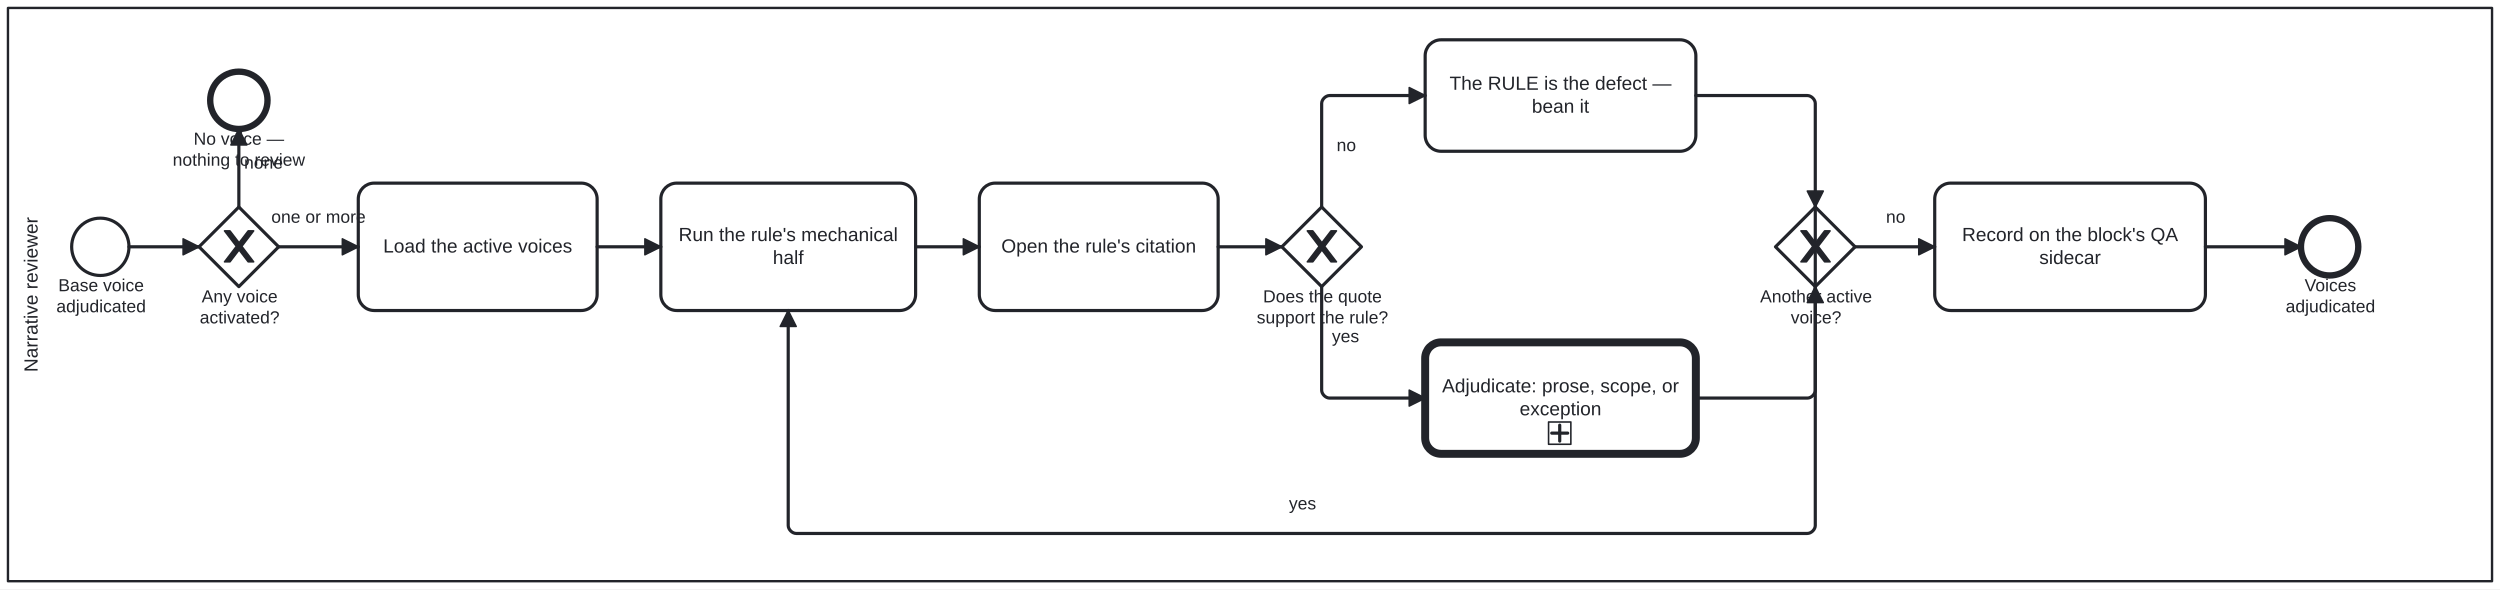
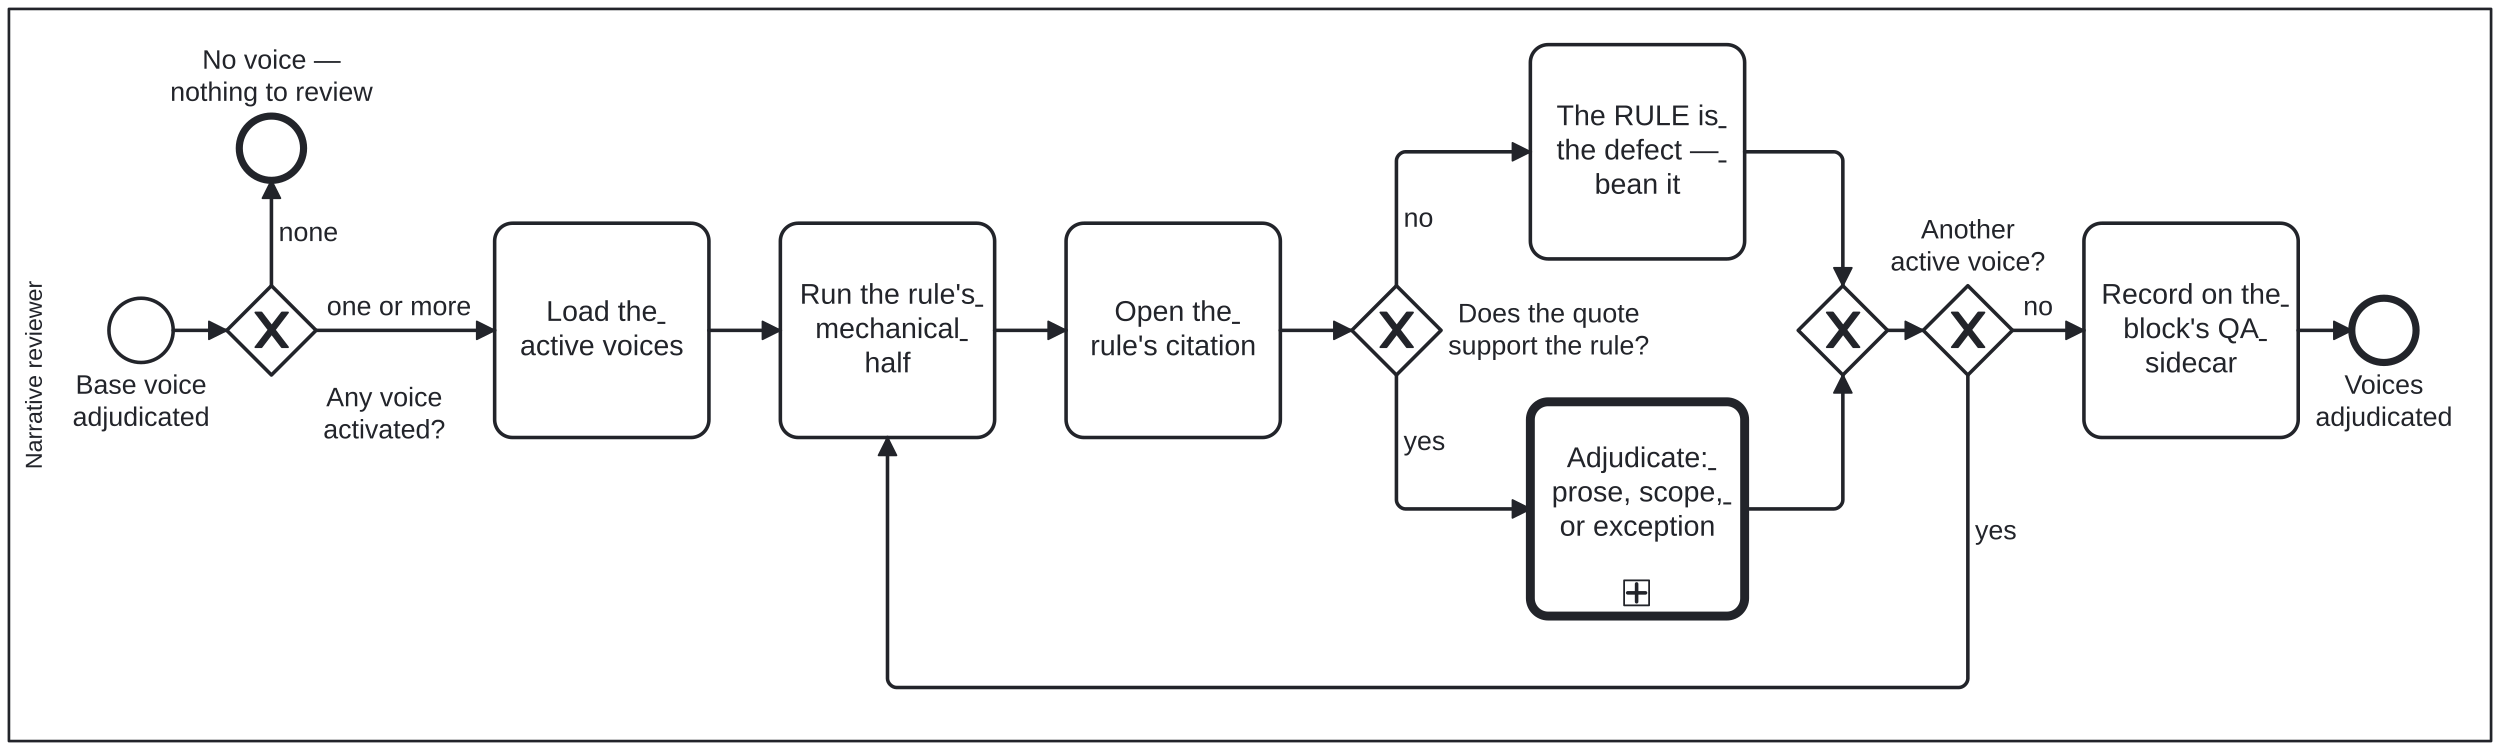
- <svg xmlns="http://www.w3.org/2000/svg" width="100%" style="max-width:100%;height:auto" viewBox="155 75 1570 370" version="1.1">
-   <rect x="155" y="75" width="1570" height="370" fill="#ffffff" />
-   <g class="djs-group">
-     <g class="djs-element djs-shape" data-element-id="Lane_NarrativeReviewer" style="display: block;" transform="matrix(1 0 0 1 160 80)">
-       <g class="djs-visual">
-         <rect x="0" y="0" width="1560" height="360" rx="0" ry="0" style="stroke-linecap: round; stroke-linejoin: round; stroke: rgb(34, 36, 42); stroke-width: 1.5px; fill: white; fill-opacity: 0.25;" />
-         <text lineHeight="1.2" class="djs-label" style="font-family: Arial, sans-serif; font-size: 12px; font-weight: normal; fill: rgb(34, 36, 42);" transform="matrix(-1.83697e-16 -1 1 -1.83697e-16 0 360)">
-           <tspan x="131.32" y="18.6">Narrative reviewer</tspan>
-         </text>
-       </g>
-       <rect class="djs-hit djs-hit-all" x="0" y="0" width="1560" height="360" style="fill: none; stroke-opacity: 0; stroke: white; stroke-width: 15px;" />
-     </g>
-   </g>
-   <g class="djs-group">
-     <g class="djs-element djs-shape" data-element-id="Start_BaseVoiceDone" style="display: block;" transform="matrix(1 0 0 1 200 212)">
+ <svg xmlns="http://www.w3.org/2000/svg" width="100%" style="max-width:100%;height:auto" viewBox="155 35 1400 420" version="1.1">
+   <style>.fa-task-link,.fa-subprocess-link{cursor:pointer}.fa-task-link text{text-decoration:underline}.fa-task-link:focus-visible,.fa-subprocess-link:focus-visible{outline:2px solid #2563eb;outline-offset:2px}.fa-subprocess-link:hover rect:not(.fa-link-hit),.fa-subprocess-link:focus-visible rect:not(.fa-link-hit){stroke-width:2.5px}</style>
+   <rect x="155" y="35" width="1400" height="420" fill="#ffffff" />
+   <g class="djs-group">
+     <g class="djs-element djs-shape" data-element-id="Lane_NarrativeReviewer" style="display: block;" transform="matrix(1 0 0 1 160 40)">
+       <g class="djs-visual">
+         <rect x="0" y="0" width="1390" height="410" rx="0" ry="0" style="stroke-linecap: round; stroke-linejoin: round; stroke: rgb(34, 36, 42); stroke-width: 1.5px; fill: white; fill-opacity: 0.25;" />
+         <text lineHeight="1.05" class="djs-label" transform="matrix(-1.83697e-16 -1 1 -1.83697e-16 0 410)" style="font-family: Arial, sans-serif; font-size: 13px; font-weight: normal; fill: rgb(34, 36, 42);">
+           <tspan x="152.264" y="18.413">Narrative reviewer</tspan>
+         </text>
+       </g>
+       <rect class="djs-hit djs-hit-all" x="0" y="0" width="1390" height="410" style="fill: none; stroke-opacity: 0; stroke: white; stroke-width: 15px;" />
+     </g>
+   </g>
+   <g class="djs-group">
+     <g class="djs-element djs-shape" data-element-id="Start_BaseVoiceDone" style="display: block;" transform="matrix(1 0 0 1 216 202)">
      <g class="djs-visual">
        <circle cx="18" cy="18" r="18" style="stroke-linecap: round; stroke-linejoin: round; stroke: rgb(34, 36, 42); stroke-width: 2px; fill: white; fill-opacity: 0.95;" />
      </g>
      <rect class="djs-hit djs-hit-all" x="0" y="0" width="36" height="36" style="fill: none; stroke-opacity: 0; stroke: white; stroke-width: 15px;" />
    </g>
  </g>
  <g class="djs-group">
-     <g class="djs-element djs-shape" data-element-id="Start_BaseVoiceDone_label" style="display: block;" transform="matrix(1 0 0 1 190 248)">
-       <g class="djs-visual">
-         <text lineHeight="1.2" class="djs-label" style="font-family: Arial, sans-serif; font-size: 11px; font-weight: normal; fill: rgb(34, 36, 42);">
-           <tspan x="1.596" y="9.9">Base voice</tspan>
-           <tspan x="0.366" y="23.1">adjudicated</tspan>
-         </text>
-       </g>
-       <rect class="djs-hit djs-hit-all" x="0" y="0" width="57" height="27" style="fill: none; stroke-opacity: 0; stroke: white; stroke-width: 15px;" />
-     </g>
-   </g>
-   <g class="djs-group">
-     <g class="djs-element djs-shape" data-element-id="GW_AnyActive" style="display: block;" transform="matrix(1 0 0 1 280 205)">
+     <g class="djs-element djs-shape" data-element-id="Start_BaseVoiceDone_label" style="display: block;" transform="matrix(1 0 0 1 175.6328 242)">
+       <g class="djs-visual">
+         <text lineHeight="1.2" class="djs-label" style="font-family: Arial, sans-serif; font-size: 15px; font-weight: normal; fill: rgb(34, 36, 42);">
+           <tspan x="21.68" y="13.5">Base voice</tspan>
+           <tspan x="20.003" y="31.5">adjudicated</tspan>
+         </text>
+       </g>
+       <rect class="djs-hit djs-hit-all" x="0" y="0" width="116.734" height="36" style="fill: none; stroke-opacity: 0; stroke: white; stroke-width: 15px;" />
+     </g>
+   </g>
+   <g class="djs-group">
+     <g class="djs-element djs-shape" data-element-id="GW_AnyActive" style="display: block;" transform="matrix(1 0 0 1 282 195)">
      <g class="djs-visual">
        <polygon points="25,0 50,25 25,50 0,25" style="stroke-linecap: round; stroke-linejoin: round; stroke: rgb(34, 36, 42); stroke-width: 2px; fill: white; fill-opacity: 0.95;" />
        <path d="m 16,15 7.429,9.714 -7.429,9.714 3.429,0 5.714,-7.464 5.714,7.464 3.429,0 -7.429,-9.714 7.429,-9.714 -3.429,0 -5.714,7.464 -5.714,-7.464 -3.429,0 z" style="fill: rgb(34, 36, 42); stroke-linecap: round; stroke-linejoin: round; stroke: rgb(34, 36, 42); stroke-width: 1px;" />
      </g>
      <rect class="djs-hit djs-hit-all" x="0" y="0" width="50" height="50" style="fill: none; stroke-opacity: 0; stroke: white; stroke-width: 15px;" />
    </g>
  </g>
  <g class="djs-group">
-     <g class="djs-element djs-shape" data-element-id="GW_AnyActive_label" style="display: block;" transform="matrix(1 0 0 1 280 255)">
-       <g class="djs-visual">
-         <text lineHeight="1.2" class="djs-label" style="font-family: Arial, sans-serif; font-size: 11px; font-weight: normal; fill: rgb(34, 36, 42);">
-           <tspan x="1.655" y="9.9">Any voice</tspan>
-           <tspan x="0.428" y="23.1">activated?</tspan>
-         </text>
-       </g>
-       <rect class="djs-hit djs-hit-all" x="0" y="0" width="51" height="27" style="fill: none; stroke-opacity: 0; stroke: white; stroke-width: 15px;" />
-     </g>
-   </g>
-   <g class="djs-group">
-     <g class="djs-element djs-shape" data-element-id="End_NoVoice" style="display: block;" transform="matrix(1 0 0 1 287 120)">
+     <g class="djs-element djs-shape" data-element-id="GW_AnyActive_label" style="display: block;" transform="matrix(1 0 0 1 316 249)">
+       <g class="djs-visual">
+         <text lineHeight="1.2" class="djs-label" style="font-family: Arial, sans-serif; font-size: 15px; font-weight: normal; fill: rgb(34, 36, 42);">
+           <tspan x="21.679" y="13.5">Any voice</tspan>
+           <tspan x="20.006" y="31.5">activated?</tspan>
+         </text>
+       </g>
+       <rect class="djs-hit djs-hit-all" x="0" y="0" width="108.391" height="36" style="fill: none; stroke-opacity: 0; stroke: white; stroke-width: 15px;" />
+     </g>
+   </g>
+   <g class="djs-group">
+     <g class="djs-element djs-shape" data-element-id="End_NoVoice" style="display: block;" transform="matrix(1 0 0 1 289 100)">
      <g class="djs-visual">
        <circle cx="18" cy="18" r="18" style="stroke-linecap: round; stroke-linejoin: round; stroke: rgb(34, 36, 42); stroke-width: 4px; fill: white; fill-opacity: 0.95;" />
      </g>
      <rect class="djs-hit djs-hit-all" x="0" y="0" width="36" height="36" style="fill: none; stroke-opacity: 0; stroke: white; stroke-width: 15px;" />
    </g>
  </g>
  <g class="djs-group">
-     <g class="djs-element djs-shape" data-element-id="End_NoVoice_label" style="display: block;" transform="matrix(1 0 0 1 263 156)">
-       <g class="djs-visual">
-         <text lineHeight="1.2" class="djs-label" style="font-family: Arial, sans-serif; font-size: 11px; font-weight: normal; fill: rgb(34, 36, 42);">
-           <tspan x="13.573" y="9.9">No voice —</tspan>
-           <tspan x="0.42" y="23.1">nothing to review</tspan>
-         </text>
-       </g>
-       <rect class="djs-hit djs-hit-all" x="0" y="0" width="84" height="27" style="fill: none; stroke-opacity: 0; stroke: white; stroke-width: 15px;" />
-     </g>
-   </g>
-   <g class="djs-group">
-     <g class="djs-element djs-shape" data-element-id="Task_LoadActive" style="display: block;" transform="matrix(1 0 0 1 380 190)">
-       <g class="djs-visual">
-         <rect x="0" y="0" width="150" height="80" rx="10" ry="10" style="stroke-linecap: round; stroke-linejoin: round; stroke: rgb(34, 36, 42); stroke-width: 2px; fill: white; fill-opacity: 0.95;" />
-         <text lineHeight="1.2" class="djs-label" style="font-family: Arial, sans-serif; font-size: 12px; font-weight: normal; fill: rgb(34, 36, 42);">
-           <tspan x="15.63" y="43.6">Load the active voices</tspan>
-         </text>
-       </g>
-       <rect class="djs-hit djs-hit-all" x="0" y="0" width="150" height="80" style="fill: none; stroke-opacity: 0; stroke: white; stroke-width: 15px;" />
-     </g>
-   </g>
-   <g class="djs-group">
-     <g class="djs-element djs-shape" data-element-id="Task_MechanicalHalf" style="display: block;" transform="matrix(1 0 0 1 570 190)">
-       <g class="djs-visual">
-         <rect x="0" y="0" width="160" height="80" rx="10" ry="10" style="stroke-linecap: round; stroke-linejoin: round; stroke: rgb(34, 36, 42); stroke-width: 2px; fill: white; fill-opacity: 0.95;" />
-         <text lineHeight="1.2" class="djs-label" style="font-family: Arial, sans-serif; font-size: 12px; font-weight: normal; fill: rgb(34, 36, 42);">
-           <tspan x="11.152" y="36.4">Run the rule's mechanical </tspan>
-           <tspan x="70.326" y="50.8">half</tspan>
-         </text>
-       </g>
-       <rect class="djs-hit djs-hit-all" x="0" y="0" width="160" height="80" style="fill: none; stroke-opacity: 0; stroke: white; stroke-width: 15px;" />
-     </g>
-   </g>
-   <g class="djs-group">
-     <g class="djs-element djs-shape" data-element-id="Task_OpenCitation" style="display: block;" transform="matrix(1 0 0 1 770 190)">
-       <g class="djs-visual">
-         <rect x="0" y="0" width="150" height="80" rx="10" ry="10" style="stroke-linecap: round; stroke-linejoin: round; stroke: rgb(34, 36, 42); stroke-width: 2px; fill: white; fill-opacity: 0.95;" />
-         <text lineHeight="1.2" class="djs-label" style="font-family: Arial, sans-serif; font-size: 12px; font-weight: normal; fill: rgb(34, 36, 42);">
-           <tspan x="13.819" y="43.6">Open the rule's citation</tspan>
-         </text>
-       </g>
-       <rect class="djs-hit djs-hit-all" x="0" y="0" width="150" height="80" style="fill: none; stroke-opacity: 0; stroke: white; stroke-width: 15px;" />
-     </g>
-   </g>
-   <g class="djs-group">
-     <g class="djs-element djs-shape" data-element-id="GW_QuoteSupports" style="display: block;" transform="matrix(1 0 0 1 960 205)">
+     <g class="djs-element djs-shape" data-element-id="End_NoVoice_label" style="display: block;" transform="matrix(1 0 0 1 230.2969 60)">
+       <g class="djs-visual">
+         <text lineHeight="1.2" class="djs-label" style="font-family: Arial, sans-serif; font-size: 15px; font-weight: normal; fill: rgb(34, 36, 42);">
+           <tspan x="37.94" y="13.5">No voice —</tspan>
+           <tspan x="20.003" y="31.5">nothing to review</tspan>
+         </text>
+       </g>
+       <rect class="djs-hit djs-hit-all" x="0" y="0" width="153.406" height="36" style="fill: none; stroke-opacity: 0; stroke: white; stroke-width: 15px;" />
+     </g>
+   </g>
+   <g class="djs-group">
+     <g class="djs-element djs-shape" data-element-id="Task_LoadActive" style="display: block;" transform="matrix(1 0 0 1 432 160)">
+       <g class="djs-visual">
+         <rect x="0" y="0" width="120" height="120" rx="10" ry="10" style="stroke-linecap: round; stroke-linejoin: round; stroke: rgb(34, 36, 42); stroke-width: 2px; fill: white; fill-opacity: 0.95;" />
+         <a class="fa-task-link" href="https://litlfred.github.io/folio-assistant/cat-harness/process/Process_VoiceReview/node/Task_LoadActive" target="_top" aria-label="Open step: Load the active voices">
+           <text lineHeight="1.2" class="djs-label" transform="translate(0 40.3)" style="font-family: Arial, sans-serif; font-size: 16px; font-weight: normal; fill: rgb(34, 36, 42);">
+             <tspan x="28.859" y="14.4">Load the</tspan>
+             <tspan x="14.203" y="33.6">active voices</tspan>
+           </text>
+         </a>
+       </g>
+       <rect class="djs-hit djs-hit-all" x="0" y="0" width="120" height="120" style="fill: none; stroke-opacity: 0; stroke: white; stroke-width: 15px;" />
+     </g>
+   </g>
+   <g class="djs-group">
+     <g class="djs-element djs-shape" data-element-id="Task_MechanicalHalf" style="display: block;" transform="matrix(1 0 0 1 592 160)">
+       <g class="djs-visual">
+         <rect x="0" y="0" width="120" height="120" rx="10" ry="10" style="stroke-linecap: round; stroke-linejoin: round; stroke: rgb(34, 36, 42); stroke-width: 2px; fill: white; fill-opacity: 0.95;" />
+         <a class="fa-task-link" href="https://litlfred.github.io/folio-assistant/cat-harness/process/Process_VoiceReview/node/Task_MechanicalHalf" target="_top" aria-label="Open step: Run the rule's mechanical half">
+           <text lineHeight="1.2" class="djs-label" transform="translate(0 30.7)" style="font-family: Arial, sans-serif; font-size: 16px; font-weight: normal; fill: rgb(34, 36, 42);">
+             <tspan x="10.891" y="14.4">Run the rule's</tspan>
+             <tspan x="19.535" y="33.6">mechanical</tspan>
+             <tspan x="47.102" y="52.8">half</tspan>
+           </text>
+         </a>
+       </g>
+       <rect class="djs-hit djs-hit-all" x="0" y="0" width="120" height="120" style="fill: none; stroke-opacity: 0; stroke: white; stroke-width: 15px;" />
+     </g>
+   </g>
+   <g class="djs-group">
+     <g class="djs-element djs-shape" data-element-id="Task_OpenCitation" style="display: block;" transform="matrix(1 0 0 1 752 160)">
+       <g class="djs-visual">
+         <rect x="0" y="0" width="120" height="120" rx="10" ry="10" style="stroke-linecap: round; stroke-linejoin: round; stroke: rgb(34, 36, 42); stroke-width: 2px; fill: white; fill-opacity: 0.95;" />
+         <a class="fa-task-link" href="https://litlfred.github.io/folio-assistant/cat-harness/process/Process_VoiceReview/node/Task_OpenCitation" target="_top" aria-label="Open step: Open the rule's citation">
+           <text lineHeight="1.2" class="djs-label" transform="translate(0 40.3)" style="font-family: Arial, sans-serif; font-size: 16px; font-weight: normal; fill: rgb(34, 36, 42);">
+             <tspan x="27.086" y="14.4">Open the</tspan>
+             <tspan x="13.562" y="33.6">rule's citation</tspan>
+           </text>
+         </a>
+       </g>
+       <rect class="djs-hit djs-hit-all" x="0" y="0" width="120" height="120" style="fill: none; stroke-opacity: 0; stroke: white; stroke-width: 15px;" />
+     </g>
+   </g>
+   <g class="djs-group">
+     <g class="djs-element djs-shape" data-element-id="GW_QuoteSupports" style="display: block;" transform="matrix(1 0 0 1 912 195)">
      <g class="djs-visual">
        <polygon points="25,0 50,25 25,50 0,25" style="stroke-linecap: round; stroke-linejoin: round; stroke: rgb(34, 36, 42); stroke-width: 2px; fill: white; fill-opacity: 0.95;" />
        <path d="m 16,15 7.429,9.714 -7.429,9.714 3.429,0 5.714,-7.464 5.714,7.464 3.429,0 -7.429,-9.714 7.429,-9.714 -3.429,0 -5.714,7.464 -5.714,-7.464 -3.429,0 z" style="fill: rgb(34, 36, 42); stroke-linecap: round; stroke-linejoin: round; stroke: rgb(34, 36, 42); stroke-width: 1px;" />
      </g>
      <rect class="djs-hit djs-hit-all" x="0" y="0" width="50" height="50" style="fill: none; stroke-opacity: 0; stroke: white; stroke-width: 15px;" />
    </g>
  </g>
  <g class="djs-group">
-     <g class="djs-element djs-shape" data-element-id="GW_QuoteSupports_label" style="display: block;" transform="matrix(1 0 0 1 944 255)">
-       <g class="djs-visual">
-         <text lineHeight="1.2" class="djs-label" style="font-family: Arial, sans-serif; font-size: 11px; font-weight: normal; fill: rgb(34, 36, 42);">
-           <tspan x="4.195" y="9.9">Does the quote</tspan>
-           <tspan x="0.223" y="23.1">support the rule?</tspan>
-         </text>
-       </g>
-       <rect class="djs-hit djs-hit-all" x="0" y="0" width="83" height="27" style="fill: none; stroke-opacity: 0; stroke: white; stroke-width: 15px;" />
-     </g>
-   </g>
-   <g class="djs-group">
-     <g class="djs-element djs-shape" data-element-id="Task_RuleIsWrong" style="display: block;" transform="matrix(1 0 0 1 1050 100)">
-       <g class="djs-visual">
-         <rect x="0" y="0" width="170" height="70" rx="10" ry="10" style="stroke-linecap: round; stroke-linejoin: round; stroke: rgb(34, 36, 42); stroke-width: 2px; fill: white; fill-opacity: 0.95;" />
-         <text lineHeight="1.2" class="djs-label" style="font-family: Arial, sans-serif; font-size: 12px; font-weight: normal; fill: rgb(34, 36, 42);">
-           <tspan x="15.303" y="31.4">The RULE is the defect — </tspan>
-           <tspan x="66.985" y="45.8">bean it</tspan>
-         </text>
-       </g>
-       <rect class="djs-hit djs-hit-all" x="0" y="0" width="170" height="70" style="fill: none; stroke-opacity: 0; stroke: white; stroke-width: 15px;" />
-     </g>
-   </g>
-   <g class="djs-group">
-     <a class="fa-subprocess-link" href="../../../en/cat-harness/processes/criterion-adjudication.html" target="_top">
-       <g class="djs-element djs-shape" data-element-id="Task_Adjudicate" style="display: block;" transform="matrix(1 0 0 1 1050 290)">
-         <g class="djs-visual">
-           <rect x="0" y="0" width="170" height="70" rx="10" ry="10" style="stroke-linecap: round; stroke-linejoin: round; stroke: rgb(34, 36, 42); stroke-width: 5px; fill: white; fill-opacity: 0.95;" />
-           <text lineHeight="1.2" class="djs-label" style="font-family: Arial, sans-serif; font-size: 12px; font-weight: normal; fill: rgb(34, 36, 42);">
-             <tspan x="10.624" y="31.4">Adjudicate: prose, scope, or </tspan>
-             <tspan x="59.315" y="45.8">exception</tspan>
-           </text>
-           <rect x="0" y="0" width="14" height="14" rx="0" ry="0" style="stroke-linecap: round; stroke-linejoin: round; stroke: rgb(34, 36, 42); stroke-width: 1px; fill: white;" transform="matrix(1 0 0 1 77.5 50)" />
-           <path data-marker="sub-process" d="m77.5,50 m 7,2 l 0,10 m -5,-5 l 10,0" style="fill: white; stroke-linecap: round; stroke-linejoin: round; stroke: rgb(34, 36, 42); stroke-width: 2px;" />
-         </g>
-         <rect class="djs-hit djs-hit-all" x="0" y="0" width="170" height="70" style="fill: none; stroke-opacity: 0; stroke: white; stroke-width: 15px;" />
-       </g>
-     </a>
-   </g>
-   <g class="djs-group">
-     <g class="djs-element djs-shape" data-element-id="GW_MoreVoices" style="display: block;" transform="matrix(1 0 0 1 1270 205)">
+     <g class="djs-element djs-shape" data-element-id="GW_QuoteSupports_label" style="display: block;" transform="matrix(1 0 0 1 946 202)">
+       <g class="djs-visual">
+         <text lineHeight="1.2" class="djs-label" style="font-family: Arial, sans-serif; font-size: 15px; font-weight: normal; fill: rgb(34, 36, 42);">
+           <tspan x="25.419" y="13.5">Does the quote</tspan>
+           <tspan x="20.002" y="31.5">support the rule?</tspan>
+         </text>
+       </g>
+       <rect class="djs-hit djs-hit-all" x="0" y="0" width="152.578" height="36" style="fill: none; stroke-opacity: 0; stroke: white; stroke-width: 15px;" />
+     </g>
+   </g>
+   <g class="djs-group">
+     <g class="djs-element djs-shape" data-element-id="Task_RuleIsWrong" style="display: block;" transform="matrix(1 0 0 1 1012 60)">
+       <g class="djs-visual">
+         <rect x="0" y="0" width="120" height="120" rx="10" ry="10" style="stroke-linecap: round; stroke-linejoin: round; stroke: rgb(34, 36, 42); stroke-width: 2px; fill: white; fill-opacity: 0.95;" />
+         <a class="fa-task-link" href="https://litlfred.github.io/folio-assistant/cat-harness/process/Process_VoiceReview/node/Task_RuleIsWrong" target="_top" aria-label="Open step: The RULE is the defect — bean it">
+           <text lineHeight="1.2" class="djs-label" transform="translate(0 30.7)" style="font-family: Arial, sans-serif; font-size: 16px; font-weight: normal; fill: rgb(34, 36, 42);">
+             <tspan x="14.652" y="14.4">The RULE is</tspan>
+             <tspan x="14.641" y="33.6">the defect —</tspan>
+             <tspan x="35.98" y="52.8">bean it</tspan>
+           </text>
+         </a>
+       </g>
+       <rect class="djs-hit djs-hit-all" x="0" y="0" width="120" height="120" style="fill: none; stroke-opacity: 0; stroke: white; stroke-width: 15px;" />
+     </g>
+   </g>
+   <g class="djs-group">
+     <g class="djs-element djs-shape" data-element-id="Task_Adjudicate" style="display: block;" transform="matrix(1 0 0 1 1012 260)">
+       <g class="djs-visual">
+         <rect x="0" y="0" width="120" height="120" rx="10" ry="10" style="stroke-linecap: round; stroke-linejoin: round; stroke: rgb(34, 36, 42); stroke-width: 5px; fill: white; fill-opacity: 0.95;" />
+         <a class="fa-task-link" href="https://litlfred.github.io/folio-assistant/cat-harness/process/Process_VoiceReview/node/Task_Adjudicate" target="_top" aria-label="Open step: Adjudicate: prose, scope, or exception">
+           <text lineHeight="1.2" class="djs-label" transform="translate(0 22.2)" style="font-family: Arial, sans-serif; font-size: 16px; font-weight: normal; fill: rgb(34, 36, 42);">
+             <tspan x="20.418" y="14.4">Adjudicate:</tspan>
+             <tspan x="11.973" y="33.6">prose, scope,</tspan>
+             <tspan x="16.418" y="52.8">or exception</tspan>
+           </text>
+         </a>
+         <a class="fa-subprocess-link" href="https://litlfred.github.io/folio-assistant/cat-harness/process/Process_CriterionAdjudication" target="_top" aria-label="Open subprocess: Adjudicate: prose, scope, or exception">
+           <rect class="fa-link-hit" x="47.5" y="95" width="24" height="24" fill="transparent" stroke="none" />
+           <rect x="0" y="0" width="14" height="14" rx="0" ry="0" style="stroke-linecap: round; stroke-linejoin: round; stroke: rgb(34, 36, 42); stroke-width: 1px; fill: white;" transform="matrix(1 0 0 1 52.5 100)" />
+           <path data-marker="sub-process" d="m52.5,100 m 7,2 l 0,10 m -5,-5 l 10,0" style="fill: white; stroke-linecap: round; stroke-linejoin: round; stroke: rgb(34, 36, 42); stroke-width: 2px;" />
+         </a>
+       </g>
+       <rect class="djs-hit djs-hit-all" x="0" y="0" width="120" height="120" style="fill: none; stroke-opacity: 0; stroke: white; stroke-width: 15px;" />
+     </g>
+   </g>
+   <g class="djs-group">
+     <g class="djs-element djs-shape" data-element-id="GW_MoreVoices_Join" style="display: block;" transform="matrix(1 0 0 1 1162 195)">
      <g class="djs-visual">
        <polygon points="25,0 50,25 25,50 0,25" style="stroke-linecap: round; stroke-linejoin: round; stroke: rgb(34, 36, 42); stroke-width: 2px; fill: white; fill-opacity: 0.95;" />
        <path d="m 16,15 7.429,9.714 -7.429,9.714 3.429,0 5.714,-7.464 5.714,7.464 3.429,0 -7.429,-9.714 7.429,-9.714 -3.429,0 -5.714,7.464 -5.714,-7.464 -3.429,0 z" style="fill: rgb(34, 36, 42); stroke-linecap: round; stroke-linejoin: round; stroke: rgb(34, 36, 42); stroke-width: 1px;" />
      </g>
      <rect class="djs-hit djs-hit-all" x="0" y="0" width="50" height="50" style="fill: none; stroke-opacity: 0; stroke: white; stroke-width: 15px;" />
    </g>
  </g>
  <g class="djs-group">
-     <g class="djs-element djs-shape" data-element-id="GW_MoreVoices_label" style="display: block;" transform="matrix(1 0 0 1 1260 255)">
-       <g class="djs-visual">
-         <text lineHeight="1.2" class="djs-label" style="font-family: Arial, sans-serif; font-size: 11px; font-weight: normal; fill: rgb(34, 36, 42);">
-           <tspan x="0.341" y="9.9">Another active</tspan>
-           <tspan x="19.602" y="23.1">voice?</tspan>
-         </text>
-       </g>
-       <rect class="djs-hit djs-hit-all" x="0" y="0" width="71" height="27" style="fill: none; stroke-opacity: 0; stroke: white; stroke-width: 15px;" />
-     </g>
-   </g>
-   <g class="djs-group">
-     <g class="djs-element djs-shape" data-element-id="Task_RecordOnSidecar" style="display: block;" transform="matrix(1 0 0 1 1370 190)">
-       <g class="djs-visual">
-         <rect x="0" y="0" width="170" height="80" rx="10" ry="10" style="stroke-linecap: round; stroke-linejoin: round; stroke: rgb(34, 36, 42); stroke-width: 2px; fill: white; fill-opacity: 0.95;" />
-         <text lineHeight="1.2" class="djs-label" style="font-family: Arial, sans-serif; font-size: 12px; font-weight: normal; fill: rgb(34, 36, 42);">
-           <tspan x="17.154" y="36.4">Record on the block's QA </tspan>
-           <tspan x="65.658" y="50.8">sidecar</tspan>
-         </text>
-       </g>
-       <rect class="djs-hit djs-hit-all" x="0" y="0" width="170" height="80" style="fill: none; stroke-opacity: 0; stroke: white; stroke-width: 15px;" />
-     </g>
-   </g>
-   <g class="djs-group">
-     <g class="djs-element djs-shape" data-element-id="End_VoiceReviewed" style="display: block;" transform="matrix(1 0 0 1 1600 212)">
+     <g class="djs-element djs-shape" data-element-id="GW_MoreVoices" style="display: block;" transform="matrix(1 0 0 1 1232 195)">
+       <g class="djs-visual">
+         <polygon points="25,0 50,25 25,50 0,25" style="stroke-linecap: round; stroke-linejoin: round; stroke: rgb(34, 36, 42); stroke-width: 2px; fill: white; fill-opacity: 0.95;" />
+         <path d="m 16,15 7.429,9.714 -7.429,9.714 3.429,0 5.714,-7.464 5.714,7.464 3.429,0 -7.429,-9.714 7.429,-9.714 -3.429,0 -5.714,7.464 -5.714,-7.464 -3.429,0 z" style="fill: rgb(34, 36, 42); stroke-linecap: round; stroke-linejoin: round; stroke: rgb(34, 36, 42); stroke-width: 1px;" />
+       </g>
+       <rect class="djs-hit djs-hit-all" x="0" y="0" width="50" height="50" style="fill: none; stroke-opacity: 0; stroke: white; stroke-width: 15px;" />
+     </g>
+   </g>
+   <g class="djs-group">
+     <g class="djs-element djs-shape" data-element-id="GW_MoreVoices_label" style="display: block;" transform="matrix(1 0 0 1 1193.641 155)">
+       <g class="djs-visual">
+         <text lineHeight="1.2" class="djs-label" style="font-family: Arial, sans-serif; font-size: 15px; font-weight: normal; fill: rgb(34, 36, 42);">
+           <tspan x="37.091" y="13.5">Another</tspan>
+           <tspan x="20.004" y="31.5">active voice?</tspan>
+         </text>
+       </g>
+       <rect class="djs-hit djs-hit-all" x="0" y="0" width="126.719" height="36" style="fill: none; stroke-opacity: 0; stroke: white; stroke-width: 15px;" />
+     </g>
+   </g>
+   <g class="djs-group">
+     <g class="djs-element djs-shape" data-element-id="Task_RecordOnSidecar" style="display: block;" transform="matrix(1 0 0 1 1322 160)">
+       <g class="djs-visual">
+         <rect x="0" y="0" width="120" height="120" rx="10" ry="10" style="stroke-linecap: round; stroke-linejoin: round; stroke: rgb(34, 36, 42); stroke-width: 2px; fill: white; fill-opacity: 0.95;" />
+         <a class="fa-task-link" href="https://litlfred.github.io/folio-assistant/cat-harness/process/Process_VoiceReview/node/Task_RecordOnSidecar" target="_top" aria-label="Open step: Record on the block's QA sidecar">
+           <text lineHeight="1.2" class="djs-label" transform="translate(0 30.7)" style="font-family: Arial, sans-serif; font-size: 16px; font-weight: normal; fill: rgb(34, 36, 42);">
+             <tspan x="9.746" y="14.4">Record on the</tspan>
+             <tspan x="22.016" y="33.6">block's QA</tspan>
+             <tspan x="34.211" y="52.8">sidecar</tspan>
+           </text>
+         </a>
+       </g>
+       <rect class="djs-hit djs-hit-all" x="0" y="0" width="120" height="120" style="fill: none; stroke-opacity: 0; stroke: white; stroke-width: 15px;" />
+     </g>
+   </g>
+   <g class="djs-group">
+     <g class="djs-element djs-shape" data-element-id="End_VoiceReviewed" style="display: block;" transform="matrix(1 0 0 1 1472 202)">
      <g class="djs-visual">
        <circle cx="18" cy="18" r="18" style="stroke-linecap: round; stroke-linejoin: round; stroke: rgb(34, 36, 42); stroke-width: 4px; fill: white; fill-opacity: 0.95;" />
      </g>
      <rect class="djs-hit djs-hit-all" x="0" y="0" width="36" height="36" style="fill: none; stroke-opacity: 0; stroke: white; stroke-width: 15px;" />
    </g>
  </g>
  <g class="djs-group">
-     <g class="djs-element djs-shape" data-element-id="End_VoiceReviewed_label" style="display: block;" transform="matrix(1 0 0 1 1590 248)">
-       <g class="djs-visual">
-         <text lineHeight="1.2" class="djs-label" style="font-family: Arial, sans-serif; font-size: 11px; font-weight: normal; fill: rgb(34, 36, 42);">
-           <tspan x="12.295" y="9.9">Voices</tspan>
-           <tspan x="0.366" y="23.1">adjudicated</tspan>
-         </text>
-       </g>
-       <rect class="djs-hit djs-hit-all" x="0" y="0" width="57" height="27" style="fill: none; stroke-opacity: 0; stroke: white; stroke-width: 15px;" />
+     <g class="djs-element djs-shape" data-element-id="End_VoiceReviewed_label" style="display: block;" transform="matrix(1 0 0 1 1431.633 242)">
+       <g class="djs-visual">
+         <text lineHeight="1.2" class="djs-label" style="font-family: Arial, sans-serif; font-size: 15px; font-weight: normal; fill: rgb(34, 36, 42);">
+           <tspan x="36.27" y="13.5">Voices</tspan>
+           <tspan x="20.003" y="31.5">adjudicated</tspan>
+         </text>
+       </g>
+       <rect class="djs-hit djs-hit-all" x="0" y="0" width="116.734" height="36" style="fill: none; stroke-opacity: 0; stroke: white; stroke-width: 15px;" />
    </g>
  </g>
  <g class="djs-group">
    <g class="djs-element djs-connection" data-element-id="F_V1" style="display: block;">
      <g class="djs-visual">
        <defs>
          <marker id="folio-marker-1" viewBox="0 0 20 20" refX="11" refY="10" markerWidth="10" markerHeight="10" orient="auto">
            <path d="M 1 5 L 11 10 L 1 15 Z" style="stroke-linecap: round; stroke-linejoin: round; stroke: rgb(34, 36, 42); stroke-width: 1px; fill: rgb(34, 36, 42);" />
          </marker>
        </defs>
-         <path data-corner-radius="5" style="fill: none; stroke-linecap: round; stroke-linejoin: round; stroke: rgb(34, 36, 42); stroke-width: 2px; marker-end: url('#folio-marker-1');" d="M236,230L280,230" />
-       </g>
-       <path d="M236,230L280,230" class="djs-hit djs-hit-stroke" style="fill: none; stroke-opacity: 0; stroke: white; stroke-width: 15px;" />
+         <path data-corner-radius="5" style="fill: none; stroke-linecap: round; stroke-linejoin: round; stroke: rgb(34, 36, 42); stroke-width: 2px; marker-end: url('#folio-marker-1');" d="M252,220L282,220" />
+       </g>
+       <path d="M252,220L282,220" class="djs-hit djs-hit-stroke" style="fill: none; stroke-opacity: 0; stroke: white; stroke-width: 15px;" />
    </g>
  </g>
  <g class="djs-group">
    <g class="djs-element djs-connection" data-element-id="F_V2" style="display: block;">
      <g class="djs-visual">
        <defs>
          <marker id="folio-marker-2" viewBox="0 0 20 20" refX="11" refY="10" markerWidth="10" markerHeight="10" orient="auto">
            <path d="M 1 5 L 11 10 L 1 15 Z" style="stroke-linecap: round; stroke-linejoin: round; stroke: rgb(34, 36, 42); stroke-width: 1px; fill: rgb(34, 36, 42);" />
          </marker>
        </defs>
-         <path data-corner-radius="5" style="fill: none; stroke-linecap: round; stroke-linejoin: round; stroke: rgb(34, 36, 42); stroke-width: 2px; marker-end: url('#folio-marker-2');" d="M305,205L305,156" />
-       </g>
-       <path d="M305,205L305,156" class="djs-hit djs-hit-stroke" style="fill: none; stroke-opacity: 0; stroke: white; stroke-width: 15px;" />
-     </g>
-   </g>
-   <g class="djs-group">
-     <g class="djs-element djs-shape" data-element-id="F_V2_label" style="display: block;" transform="matrix(1 0 0 1 308 171)">
-       <g class="djs-visual">
-         <text lineHeight="1.2" class="djs-label" style="font-family: Arial, sans-serif; font-size: 11px; font-weight: normal; fill: rgb(34, 36, 42);">
-           <tspan x="0.265" y="9.9">none</tspan>
-         </text>
-       </g>
-       <rect class="djs-hit djs-hit-all" x="0" y="0" width="25" height="14" style="fill: none; stroke-opacity: 0; stroke: white; stroke-width: 15px;" />
+         <path data-corner-radius="5" style="fill: none; stroke-linecap: round; stroke-linejoin: round; stroke: rgb(34, 36, 42); stroke-width: 2px; marker-end: url('#folio-marker-2');" d="M307,195L307,136" />
+       </g>
+       <path d="M307,195L307,136" class="djs-hit djs-hit-stroke" style="fill: none; stroke-opacity: 0; stroke: white; stroke-width: 15px;" />
+     </g>
+   </g>
+   <g class="djs-group">
+     <g class="djs-element djs-shape" data-element-id="F_V2_label" style="display: block;" transform="matrix(1 0 0 1 291 156.5)">
+       <g class="djs-visual">
+         <text lineHeight="1.2" class="djs-label" style="font-family: Arial, sans-serif; font-size: 15px; font-weight: normal; fill: rgb(34, 36, 42);">
+           <tspan x="20.003" y="13.5">none</tspan>
+         </text>
+       </g>
+       <rect class="djs-hit djs-hit-all" x="0" y="0" width="73.375" height="18" style="fill: none; stroke-opacity: 0; stroke: white; stroke-width: 15px;" />
    </g>
  </g>
  <g class="djs-group">
    <g class="djs-element djs-connection" data-element-id="F_V3" style="display: block;">
      <g class="djs-visual">
        <defs>
          <marker id="folio-marker-3" viewBox="0 0 20 20" refX="11" refY="10" markerWidth="10" markerHeight="10" orient="auto">
            <path d="M 1 5 L 11 10 L 1 15 Z" style="stroke-linecap: round; stroke-linejoin: round; stroke: rgb(34, 36, 42); stroke-width: 1px; fill: rgb(34, 36, 42);" />
          </marker>
        </defs>
-         <path data-corner-radius="5" style="fill: none; stroke-linecap: round; stroke-linejoin: round; stroke: rgb(34, 36, 42); stroke-width: 2px; marker-end: url('#folio-marker-3');" d="M330,230L380,230" />
-       </g>
-       <path d="M330,230L380,230" class="djs-hit djs-hit-stroke" style="fill: none; stroke-opacity: 0; stroke: white; stroke-width: 15px;" />
-     </g>
-   </g>
-   <g class="djs-group">
-     <g class="djs-element djs-shape" data-element-id="F_V3_label" style="display: block;" transform="matrix(1 0 0 1 325 205)">
-       <g class="djs-visual">
-         <text lineHeight="1.2" class="djs-label" style="font-family: Arial, sans-serif; font-size: 11px; font-weight: normal; fill: rgb(34, 36, 42);">
-           <tspan x="0.346" y="9.9">one or more</tspan>
-         </text>
-       </g>
-       <rect class="djs-hit djs-hit-all" x="0" y="0" width="60" height="14" style="fill: none; stroke-opacity: 0; stroke: white; stroke-width: 15px;" />
+         <path data-corner-radius="5" style="fill: none; stroke-linecap: round; stroke-linejoin: round; stroke: rgb(34, 36, 42); stroke-width: 2px; marker-end: url('#folio-marker-3');" d="M332,220L432,220" />
+       </g>
+       <path d="M332,220L432,220" class="djs-hit djs-hit-stroke" style="fill: none; stroke-opacity: 0; stroke: white; stroke-width: 15px;" />
+     </g>
+   </g>
+   <g class="djs-group">
+     <g class="djs-element djs-shape" data-element-id="F_V3_label" style="display: block;" transform="matrix(1 0 0 1 318 198)">
+       <g class="djs-visual">
+         <text lineHeight="1.2" class="djs-label" style="font-family: Arial, sans-serif; font-size: 15px; font-weight: normal; fill: rgb(34, 36, 42);">
+           <tspan x="20" y="13.5">one or more</tspan>
+         </text>
+       </g>
+       <rect class="djs-hit djs-hit-all" x="0" y="0" width="120.875" height="18" style="fill: none; stroke-opacity: 0; stroke: white; stroke-width: 15px;" />
    </g>
  </g>
  <g class="djs-group">
    <g class="djs-element djs-connection" data-element-id="F_V4" style="display: block;">
      <g class="djs-visual">
        <defs>
          <marker id="folio-marker-4" viewBox="0 0 20 20" refX="11" refY="10" markerWidth="10" markerHeight="10" orient="auto">
            <path d="M 1 5 L 11 10 L 1 15 Z" style="stroke-linecap: round; stroke-linejoin: round; stroke: rgb(34, 36, 42); stroke-width: 1px; fill: rgb(34, 36, 42);" />
          </marker>
        </defs>
-         <path data-corner-radius="5" style="fill: none; stroke-linecap: round; stroke-linejoin: round; stroke: rgb(34, 36, 42); stroke-width: 2px; marker-end: url('#folio-marker-4');" d="M530,230L570,230" />
-       </g>
-       <path d="M530,230L570,230" class="djs-hit djs-hit-stroke" style="fill: none; stroke-opacity: 0; stroke: white; stroke-width: 15px;" />
+         <path data-corner-radius="5" style="fill: none; stroke-linecap: round; stroke-linejoin: round; stroke: rgb(34, 36, 42); stroke-width: 2px; marker-end: url('#folio-marker-4');" d="M552,220L592,220" />
+       </g>
+       <path d="M552,220L592,220" class="djs-hit djs-hit-stroke" style="fill: none; stroke-opacity: 0; stroke: white; stroke-width: 15px;" />
    </g>
  </g>
  <g class="djs-group">
    <g class="djs-element djs-connection" data-element-id="F_V5" style="display: block;">
      <g class="djs-visual">
        <defs>
          <marker id="folio-marker-5" viewBox="0 0 20 20" refX="11" refY="10" markerWidth="10" markerHeight="10" orient="auto">
            <path d="M 1 5 L 11 10 L 1 15 Z" style="stroke-linecap: round; stroke-linejoin: round; stroke: rgb(34, 36, 42); stroke-width: 1px; fill: rgb(34, 36, 42);" />
          </marker>
        </defs>
-         <path data-corner-radius="5" style="fill: none; stroke-linecap: round; stroke-linejoin: round; stroke: rgb(34, 36, 42); stroke-width: 2px; marker-end: url('#folio-marker-5');" d="M730,230L770,230" />
-       </g>
-       <path d="M730,230L770,230" class="djs-hit djs-hit-stroke" style="fill: none; stroke-opacity: 0; stroke: white; stroke-width: 15px;" />
+         <path data-corner-radius="5" style="fill: none; stroke-linecap: round; stroke-linejoin: round; stroke: rgb(34, 36, 42); stroke-width: 2px; marker-end: url('#folio-marker-5');" d="M712,220L752,220" />
+       </g>
+       <path d="M712,220L752,220" class="djs-hit djs-hit-stroke" style="fill: none; stroke-opacity: 0; stroke: white; stroke-width: 15px;" />
    </g>
  </g>
  <g class="djs-group">
    <g class="djs-element djs-connection" data-element-id="F_V6" style="display: block;">
      <g class="djs-visual">
        <defs>
          <marker id="folio-marker-6" viewBox="0 0 20 20" refX="11" refY="10" markerWidth="10" markerHeight="10" orient="auto">
            <path d="M 1 5 L 11 10 L 1 15 Z" style="stroke-linecap: round; stroke-linejoin: round; stroke: rgb(34, 36, 42); stroke-width: 1px; fill: rgb(34, 36, 42);" />
          </marker>
        </defs>
-         <path data-corner-radius="5" style="fill: none; stroke-linecap: round; stroke-linejoin: round; stroke: rgb(34, 36, 42); stroke-width: 2px; marker-end: url('#folio-marker-6');" d="M920,230L960,230" />
-       </g>
-       <path d="M920,230L960,230" class="djs-hit djs-hit-stroke" style="fill: none; stroke-opacity: 0; stroke: white; stroke-width: 15px;" />
+         <path data-corner-radius="5" style="fill: none; stroke-linecap: round; stroke-linejoin: round; stroke: rgb(34, 36, 42); stroke-width: 2px; marker-end: url('#folio-marker-6');" d="M872,220L912,220" />
+       </g>
+       <path d="M872,220L912,220" class="djs-hit djs-hit-stroke" style="fill: none; stroke-opacity: 0; stroke: white; stroke-width: 15px;" />
    </g>
  </g>
  <g class="djs-group">
    <g class="djs-element djs-connection" data-element-id="F_V7" style="display: block;">
      <g class="djs-visual">
        <defs>
          <marker id="folio-marker-7" viewBox="0 0 20 20" refX="11" refY="10" markerWidth="10" markerHeight="10" orient="auto">
            <path d="M 1 5 L 11 10 L 1 15 Z" style="stroke-linecap: round; stroke-linejoin: round; stroke: rgb(34, 36, 42); stroke-width: 1px; fill: rgb(34, 36, 42);" />
          </marker>
        </defs>
-         <path data-corner-radius="5" style="fill: none; stroke-linecap: round; stroke-linejoin: round; stroke: rgb(34, 36, 42); stroke-width: 2px; marker-end: url('#folio-marker-7');" d="M985,205L985,140C985,137.5,987.5,135,990,135L1050,135" />
-       </g>
-       <path d="M985,205L985,135L1050,135" class="djs-hit djs-hit-stroke" style="fill: none; stroke-opacity: 0; stroke: white; stroke-width: 15px;" />
-     </g>
-   </g>
-   <g class="djs-group">
-     <g class="djs-element djs-shape" data-element-id="F_V7_label" style="display: block;" transform="matrix(1 0 0 1 994 160)">
-       <g class="djs-visual">
-         <text lineHeight="1.2" class="djs-label" style="font-family: Arial, sans-serif; font-size: 11px; font-weight: normal; fill: rgb(34, 36, 42);">
-           <tspan x="0.382" y="9.9">no</tspan>
-         </text>
-       </g>
-       <rect class="djs-hit djs-hit-all" x="0" y="0" width="13" height="14" style="fill: none; stroke-opacity: 0; stroke: white; stroke-width: 15px;" />
+         <path data-corner-radius="5" style="fill: none; stroke-linecap: round; stroke-linejoin: round; stroke: rgb(34, 36, 42); stroke-width: 2px; marker-end: url('#folio-marker-7');" d="M937,195L937,125C937,122.5,939.5,120,942,120L1012,120" />
+       </g>
+       <path d="M937,195L937,120L1012,120" class="djs-hit djs-hit-stroke" style="fill: none; stroke-opacity: 0; stroke: white; stroke-width: 15px;" />
+     </g>
+   </g>
+   <g class="djs-group">
+     <g class="djs-element djs-shape" data-element-id="F_V7_label" style="display: block;" transform="matrix(1 0 0 1 921 148.5)">
+       <g class="djs-visual">
+         <text lineHeight="1.2" class="djs-label" style="font-family: Arial, sans-serif; font-size: 15px; font-weight: normal; fill: rgb(34, 36, 42);">
+           <tspan x="20.001" y="13.5">no</tspan>
+         </text>
+       </g>
+       <rect class="djs-hit djs-hit-all" x="0" y="0" width="56.688" height="18" style="fill: none; stroke-opacity: 0; stroke: white; stroke-width: 15px;" />
    </g>
  </g>
  <g class="djs-group">
    <g class="djs-element djs-connection" data-element-id="F_V8" style="display: block;">
      <g class="djs-visual">
        <defs>
          <marker id="folio-marker-8" viewBox="0 0 20 20" refX="11" refY="10" markerWidth="10" markerHeight="10" orient="auto">
            <path d="M 1 5 L 11 10 L 1 15 Z" style="stroke-linecap: round; stroke-linejoin: round; stroke: rgb(34, 36, 42); stroke-width: 1px; fill: rgb(34, 36, 42);" />
          </marker>
        </defs>
-         <path data-corner-radius="5" style="fill: none; stroke-linecap: round; stroke-linejoin: round; stroke: rgb(34, 36, 42); stroke-width: 2px; marker-end: url('#folio-marker-8');" d="M985,255L985,320C985,322.5,987.5,325,990,325L1050,325" />
-       </g>
-       <path d="M985,255L985,325L1050,325" class="djs-hit djs-hit-stroke" style="fill: none; stroke-opacity: 0; stroke: white; stroke-width: 15px;" />
-     </g>
-   </g>
-   <g class="djs-group">
-     <g class="djs-element djs-shape" data-element-id="F_V8_label" style="display: block;" transform="matrix(1 0 0 1 991 280)">
-       <g class="djs-visual">
-         <text lineHeight="1.2" class="djs-label" style="font-family: Arial, sans-serif; font-size: 11px; font-weight: normal; fill: rgb(34, 36, 42);">
-           <tspan x="0.441" y="9.9">yes</tspan>
-         </text>
-       </g>
-       <rect class="djs-hit djs-hit-all" x="0" y="0" width="18" height="14" style="fill: none; stroke-opacity: 0; stroke: white; stroke-width: 15px;" />
+         <path data-corner-radius="5" style="fill: none; stroke-linecap: round; stroke-linejoin: round; stroke: rgb(34, 36, 42); stroke-width: 2px; marker-end: url('#folio-marker-8');" d="M937,245L937,315C937,317.5,939.5,320,942,320L1012,320" />
+       </g>
+       <path d="M937,245L937,320L1012,320" class="djs-hit djs-hit-stroke" style="fill: none; stroke-opacity: 0; stroke: white; stroke-width: 15px;" />
+     </g>
+   </g>
+   <g class="djs-group">
+     <g class="djs-element djs-shape" data-element-id="F_V8_label" style="display: block;" transform="matrix(1 0 0 1 921 273.5)">
+       <g class="djs-visual">
+         <text lineHeight="1.2" class="djs-label" style="font-family: Arial, sans-serif; font-size: 15px; font-weight: normal; fill: rgb(34, 36, 42);">
+           <tspan x="20.001" y="13.5">yes</tspan>
+         </text>
+       </g>
+       <rect class="djs-hit djs-hit-all" x="0" y="0" width="63.344" height="18" style="fill: none; stroke-opacity: 0; stroke: white; stroke-width: 15px;" />
    </g>
  </g>
  <g class="djs-group">
    <g class="djs-element djs-connection" data-element-id="F_V9" style="display: block;">
      <g class="djs-visual">
        <defs>
          <marker id="folio-marker-9" viewBox="0 0 20 20" refX="11" refY="10" markerWidth="10" markerHeight="10" orient="auto">
            <path d="M 1 5 L 11 10 L 1 15 Z" style="stroke-linecap: round; stroke-linejoin: round; stroke: rgb(34, 36, 42); stroke-width: 1px; fill: rgb(34, 36, 42);" />
          </marker>
        </defs>
-         <path data-corner-radius="5" style="fill: none; stroke-linecap: round; stroke-linejoin: round; stroke: rgb(34, 36, 42); stroke-width: 2px; marker-end: url('#folio-marker-9');" d="M1220,135L1290,135C1292.5,135,1295,137.5,1295,140L1295,205" />
-       </g>
-       <path d="M1220,135L1295,135L1295,205" class="djs-hit djs-hit-stroke" style="fill: none; stroke-opacity: 0; stroke: white; stroke-width: 15px;" />
+         <path data-corner-radius="5" style="fill: none; stroke-linecap: round; stroke-linejoin: round; stroke: rgb(34, 36, 42); stroke-width: 2px; marker-end: url('#folio-marker-9');" d="M1132,120L1182,120C1184.5,120,1187,122.5,1187,125L1187,195" />
+       </g>
+       <path d="M1132,120L1187,120L1187,195" class="djs-hit djs-hit-stroke" style="fill: none; stroke-opacity: 0; stroke: white; stroke-width: 15px;" />
    </g>
  </g>
  <g class="djs-group">
    <g class="djs-element djs-connection" data-element-id="F_V10" style="display: block;">
      <g class="djs-visual">
        <defs>
          <marker id="folio-marker-10" viewBox="0 0 20 20" refX="11" refY="10" markerWidth="10" markerHeight="10" orient="auto">
            <path d="M 1 5 L 11 10 L 1 15 Z" style="stroke-linecap: round; stroke-linejoin: round; stroke: rgb(34, 36, 42); stroke-width: 1px; fill: rgb(34, 36, 42);" />
          </marker>
        </defs>
-         <path data-corner-radius="5" style="fill: none; stroke-linecap: round; stroke-linejoin: round; stroke: rgb(34, 36, 42); stroke-width: 2px; marker-end: url('#folio-marker-10');" d="M1220,325L1290,325C1292.5,325,1295,322.5,1295,320L1295,255" />
-       </g>
-       <path d="M1220,325L1295,325L1295,255" class="djs-hit djs-hit-stroke" style="fill: none; stroke-opacity: 0; stroke: white; stroke-width: 15px;" />
+         <path data-corner-radius="5" style="fill: none; stroke-linecap: round; stroke-linejoin: round; stroke: rgb(34, 36, 42); stroke-width: 2px; marker-end: url('#folio-marker-10');" d="M1132,320L1182,320C1184.5,320,1187,317.5,1187,315L1187,245" />
+       </g>
+       <path d="M1132,320L1187,320L1187,245" class="djs-hit djs-hit-stroke" style="fill: none; stroke-opacity: 0; stroke: white; stroke-width: 15px;" />
+     </g>
+   </g>
+   <g class="djs-group">
+     <g class="djs-element djs-connection" data-element-id="Flow_GW_MoreVoices_Join" style="display: block;">
+       <g class="djs-visual">
+         <defs>
+           <marker id="folio-marker-11" viewBox="0 0 20 20" refX="11" refY="10" markerWidth="10" markerHeight="10" orient="auto">
+             <path d="M 1 5 L 11 10 L 1 15 Z" style="stroke-linecap: round; stroke-linejoin: round; stroke: rgb(34, 36, 42); stroke-width: 1px; fill: rgb(34, 36, 42);" />
+           </marker>
+         </defs>
+         <path data-corner-radius="5" style="fill: none; stroke-linecap: round; stroke-linejoin: round; stroke: rgb(34, 36, 42); stroke-width: 2px; marker-end: url('#folio-marker-11');" d="M1212,220L1232,220" />
+       </g>
+       <path d="M1212,220L1232,220" class="djs-hit djs-hit-stroke" style="fill: none; stroke-opacity: 0; stroke: white; stroke-width: 15px;" />
    </g>
  </g>
  <g class="djs-group">
    <g class="djs-element djs-connection" data-element-id="F_V11" style="display: block;">
      <g class="djs-visual">
        <defs>
-           <marker id="folio-marker-11" viewBox="0 0 20 20" refX="11" refY="10" markerWidth="10" markerHeight="10" orient="auto">
-             <path d="M 1 5 L 11 10 L 1 15 Z" style="stroke-linecap: round; stroke-linejoin: round; stroke: rgb(34, 36, 42); stroke-width: 1px; fill: rgb(34, 36, 42);" />
-           </marker>
-         </defs>
-         <path data-corner-radius="5" style="fill: none; stroke-linecap: round; stroke-linejoin: round; stroke: rgb(34, 36, 42); stroke-width: 2px; marker-end: url('#folio-marker-11');" d="M1295,205L1295,405C1295,407.5,1292.5,410,1290,410L655,410C652.5,410,650,407.5,650,405L650,270" />
-       </g>
-       <path d="M1295,205L1295,410L650,410L650,270" class="djs-hit djs-hit-stroke" style="fill: none; stroke-opacity: 0; stroke: white; stroke-width: 15px;" />
-     </g>
-   </g>
-   <g class="djs-group">
-     <g class="djs-element djs-shape" data-element-id="F_V11_label" style="display: block;" transform="matrix(1 0 0 1 964 385)">
-       <g class="djs-visual">
-         <text lineHeight="1.2" class="djs-label" style="font-family: Arial, sans-serif; font-size: 11px; font-weight: normal; fill: rgb(34, 36, 42);">
-           <tspan x="0.441" y="9.9">yes</tspan>
-         </text>
-       </g>
-       <rect class="djs-hit djs-hit-all" x="0" y="0" width="18" height="14" style="fill: none; stroke-opacity: 0; stroke: white; stroke-width: 15px;" />
+           <marker id="folio-marker-12" viewBox="0 0 20 20" refX="11" refY="10" markerWidth="10" markerHeight="10" orient="auto">
+             <path d="M 1 5 L 11 10 L 1 15 Z" style="stroke-linecap: round; stroke-linejoin: round; stroke: rgb(34, 36, 42); stroke-width: 1px; fill: rgb(34, 36, 42);" />
+           </marker>
+         </defs>
+         <path data-corner-radius="5" style="fill: none; stroke-linecap: round; stroke-linejoin: round; stroke: rgb(34, 36, 42); stroke-width: 2px; marker-end: url('#folio-marker-12');" d="M1257,245L1257,415C1257,417.5,1254.5,420,1252,420L657,420C654.5,420,652,417.5,652,415L652,280" />
+       </g>
+       <path d="M1257,245L1257,420L652,420L652,280" class="djs-hit djs-hit-stroke" style="fill: none; stroke-opacity: 0; stroke: white; stroke-width: 15px;" />
+     </g>
+   </g>
+   <g class="djs-group">
+     <g class="djs-element djs-shape" data-element-id="F_V11_label" style="display: block;" transform="matrix(1 0 0 1 1241 323.5)">
+       <g class="djs-visual">
+         <text lineHeight="1.2" class="djs-label" style="font-family: Arial, sans-serif; font-size: 15px; font-weight: normal; fill: rgb(34, 36, 42);">
+           <tspan x="20.001" y="13.5">yes</tspan>
+         </text>
+       </g>
+       <rect class="djs-hit djs-hit-all" x="0" y="0" width="63.344" height="18" style="fill: none; stroke-opacity: 0; stroke: white; stroke-width: 15px;" />
    </g>
  </g>
  <g class="djs-group">
    <g class="djs-element djs-connection" data-element-id="F_V12" style="display: block;">
      <g class="djs-visual">
        <defs>
-           <marker id="folio-marker-12" viewBox="0 0 20 20" refX="11" refY="10" markerWidth="10" markerHeight="10" orient="auto">
-             <path d="M 1 5 L 11 10 L 1 15 Z" style="stroke-linecap: round; stroke-linejoin: round; stroke: rgb(34, 36, 42); stroke-width: 1px; fill: rgb(34, 36, 42);" />
-           </marker>
-         </defs>
-         <path data-corner-radius="5" style="fill: none; stroke-linecap: round; stroke-linejoin: round; stroke: rgb(34, 36, 42); stroke-width: 2px; marker-end: url('#folio-marker-12');" d="M1320,230L1370,230" />
-       </g>
-       <path d="M1320,230L1370,230" class="djs-hit djs-hit-stroke" style="fill: none; stroke-opacity: 0; stroke: white; stroke-width: 15px;" />
-     </g>
-   </g>
-   <g class="djs-group">
-     <g class="djs-element djs-shape" data-element-id="F_V12_label" style="display: block;" transform="matrix(1 0 0 1 1339 205)">
-       <g class="djs-visual">
-         <text lineHeight="1.2" class="djs-label" style="font-family: Arial, sans-serif; font-size: 11px; font-weight: normal; fill: rgb(34, 36, 42);">
-           <tspan x="0.382" y="9.9">no</tspan>
-         </text>
-       </g>
-       <rect class="djs-hit djs-hit-all" x="0" y="0" width="13" height="14" style="fill: none; stroke-opacity: 0; stroke: white; stroke-width: 15px;" />
+           <marker id="folio-marker-13" viewBox="0 0 20 20" refX="11" refY="10" markerWidth="10" markerHeight="10" orient="auto">
+             <path d="M 1 5 L 11 10 L 1 15 Z" style="stroke-linecap: round; stroke-linejoin: round; stroke: rgb(34, 36, 42); stroke-width: 1px; fill: rgb(34, 36, 42);" />
+           </marker>
+         </defs>
+         <path data-corner-radius="5" style="fill: none; stroke-linecap: round; stroke-linejoin: round; stroke: rgb(34, 36, 42); stroke-width: 2px; marker-end: url('#folio-marker-13');" d="M1282,220L1322,220" />
+       </g>
+       <path d="M1282,220L1322,220" class="djs-hit djs-hit-stroke" style="fill: none; stroke-opacity: 0; stroke: white; stroke-width: 15px;" />
+     </g>
+   </g>
+   <g class="djs-group">
+     <g class="djs-element djs-shape" data-element-id="F_V12_label" style="display: block;" transform="matrix(1 0 0 1 1268 198)">
+       <g class="djs-visual">
+         <text lineHeight="1.2" class="djs-label" style="font-family: Arial, sans-serif; font-size: 15px; font-weight: normal; fill: rgb(34, 36, 42);">
+           <tspan x="20.001" y="13.5">no</tspan>
+         </text>
+       </g>
+       <rect class="djs-hit djs-hit-all" x="0" y="0" width="56.688" height="18" style="fill: none; stroke-opacity: 0; stroke: white; stroke-width: 15px;" />
    </g>
  </g>
  <g class="djs-group">
    <g class="djs-element djs-connection" data-element-id="F_V13" style="display: block;">
      <g class="djs-visual">
        <defs>
-           <marker id="folio-marker-13" viewBox="0 0 20 20" refX="11" refY="10" markerWidth="10" markerHeight="10" orient="auto">
-             <path d="M 1 5 L 11 10 L 1 15 Z" style="stroke-linecap: round; stroke-linejoin: round; stroke: rgb(34, 36, 42); stroke-width: 1px; fill: rgb(34, 36, 42);" />
-           </marker>
-         </defs>
-         <path data-corner-radius="5" style="fill: none; stroke-linecap: round; stroke-linejoin: round; stroke: rgb(34, 36, 42); stroke-width: 2px; marker-end: url('#folio-marker-13');" d="M1540,230L1600,230" />
-       </g>
-       <path d="M1540,230L1600,230" class="djs-hit djs-hit-stroke" style="fill: none; stroke-opacity: 0; stroke: white; stroke-width: 15px;" />
+           <marker id="folio-marker-14" viewBox="0 0 20 20" refX="11" refY="10" markerWidth="10" markerHeight="10" orient="auto">
+             <path d="M 1 5 L 11 10 L 1 15 Z" style="stroke-linecap: round; stroke-linejoin: round; stroke: rgb(34, 36, 42); stroke-width: 1px; fill: rgb(34, 36, 42);" />
+           </marker>
+         </defs>
+         <path data-corner-radius="5" style="fill: none; stroke-linecap: round; stroke-linejoin: round; stroke: rgb(34, 36, 42); stroke-width: 2px; marker-end: url('#folio-marker-14');" d="M1442,220L1472,220" />
+       </g>
+       <path d="M1442,220L1472,220" class="djs-hit djs-hit-stroke" style="fill: none; stroke-opacity: 0; stroke: white; stroke-width: 15px;" />
    </g>
  </g>
</svg>
